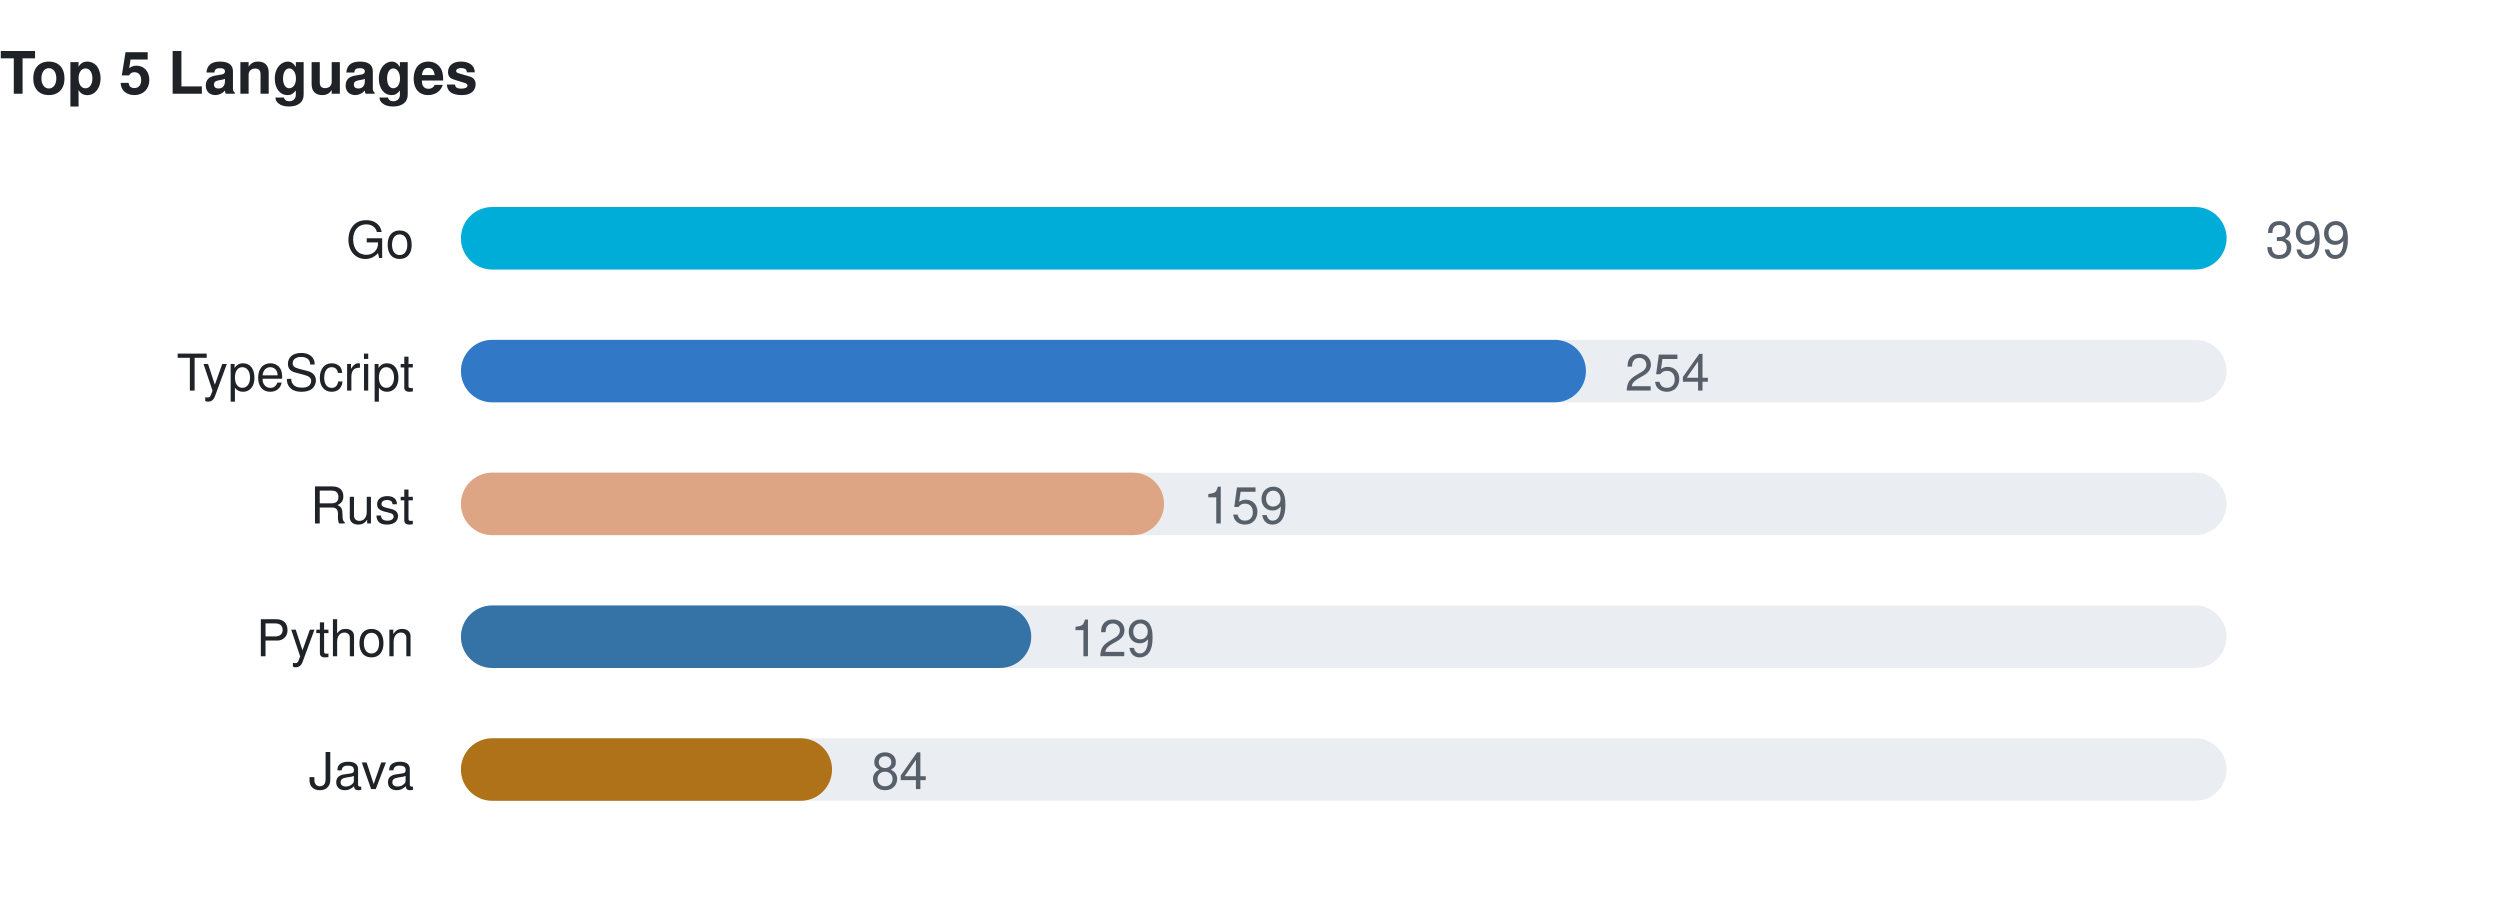
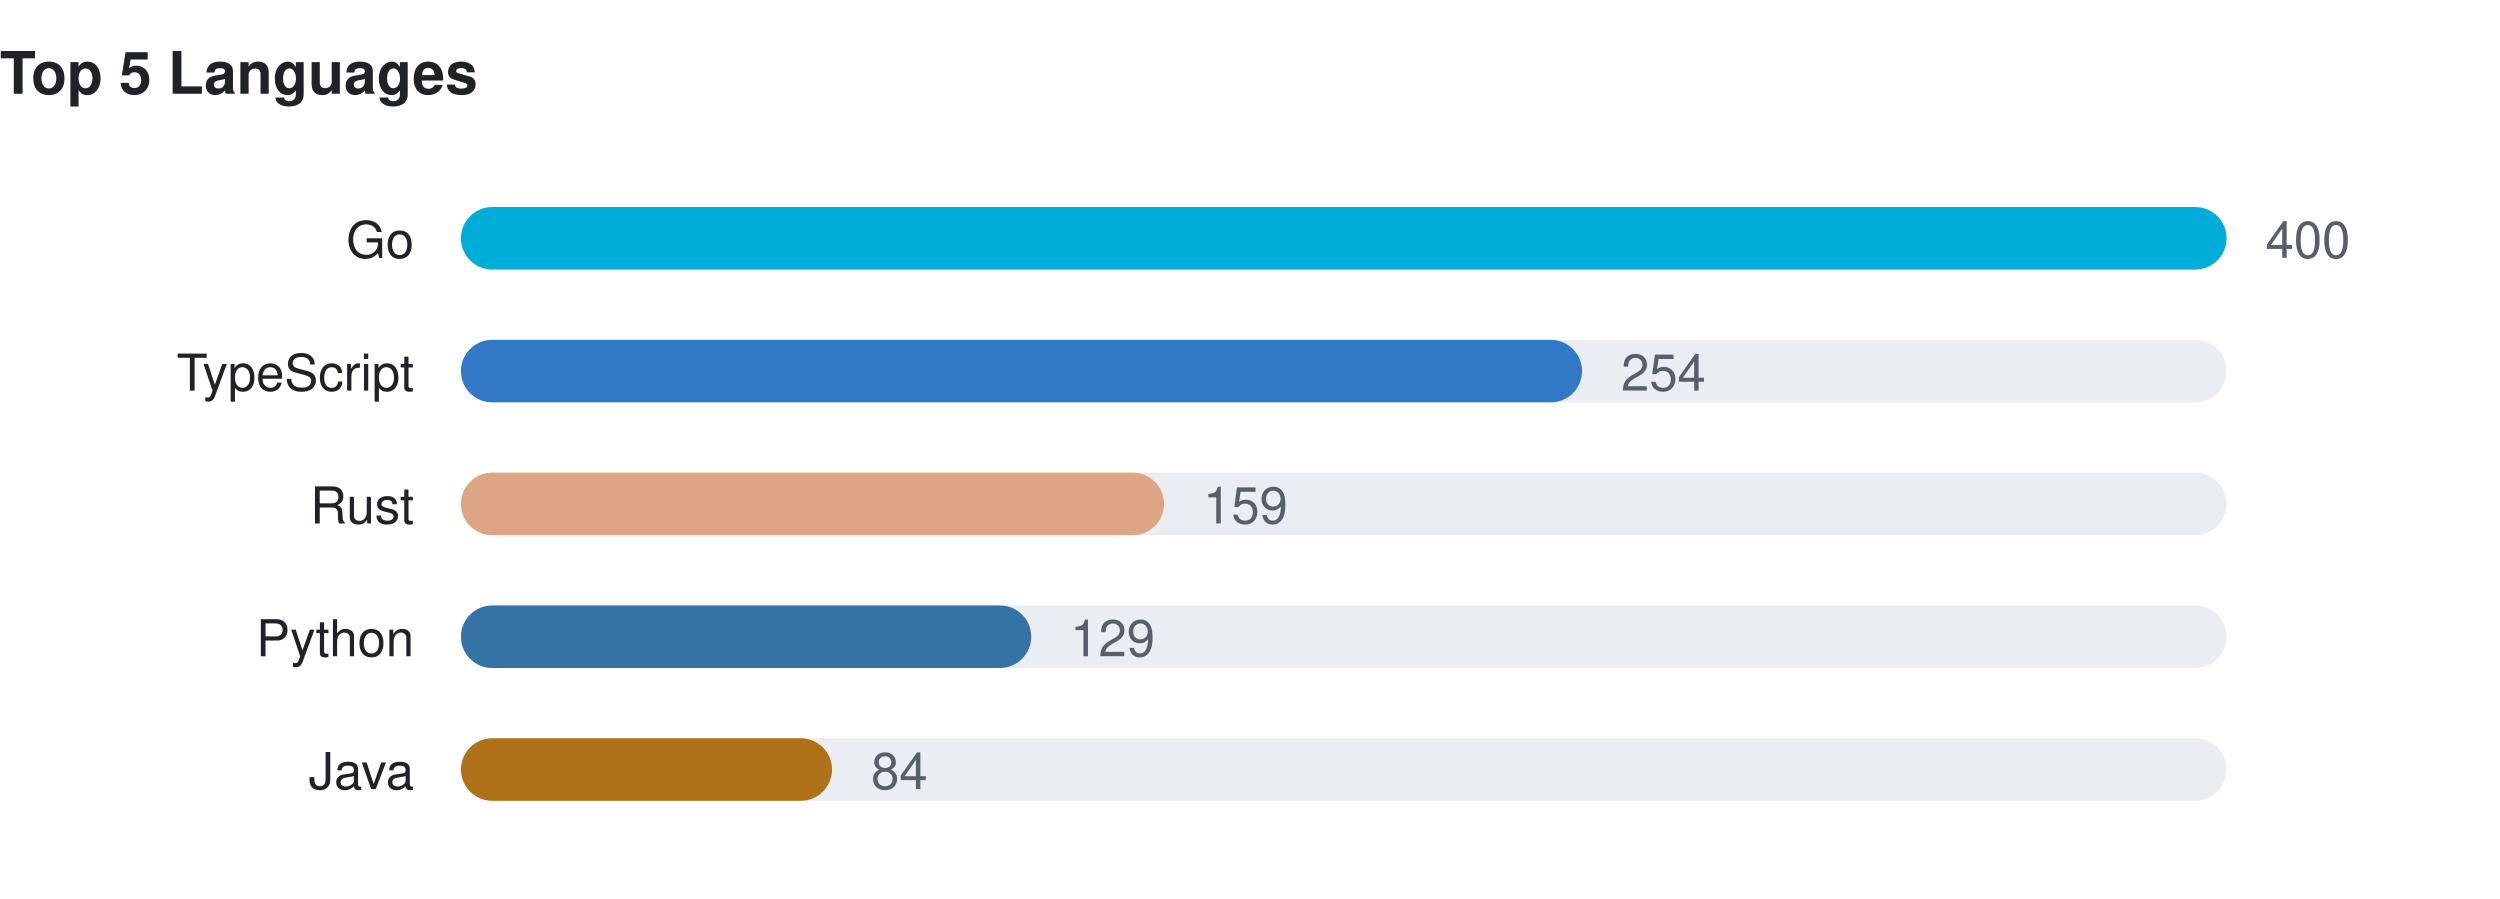
- <svg xmlns="http://www.w3.org/2000/svg" width="640" height="230" viewBox="0 0 640 230" role="img" aria-label="Top languages by solved problems: Go 399, TypeScript 254, Rust 159, Python 129, Java 84">
+ <svg xmlns="http://www.w3.org/2000/svg" width="640" height="230" viewBox="0 0 640 230" role="img" aria-label="Top languages by solved problems: Go 400, TypeScript 254, Rust 159, Python 129, Java 84">
  <style>
    text { font-family: -apple-system, BlinkMacSystemFont, "Segoe UI", Helvetica, Arial, sans-serif; }
    .title { font-size: 15px; font-weight: 600; fill: #1f2328; }
    .label { font-size: 13px; fill: #1f2328; }
    .count { font-size: 13px; fill: #57606a; }
    .track { fill: #eaeef2; }
    @media (prefers-color-scheme: dark) {
      .title { fill: #e6edf3; }
      .label { fill: #e6edf3; }
      .count { fill: #8b949e; }
      .track { fill: #30363d; }
    }
  </style>
  <text x="0" y="24" class="title">Top 5 Languages</text>
  <g transform="translate(0,44)">
    <text x="106" y="22.0" text-anchor="end" class="label">Go</text>
    <rect x="118" y="9.0" width="452" height="16" rx="8" class="track" />
    <rect x="118" y="9.0" width="452" height="16" rx="8" fill="#00ADD8" />
-     <text x="580" y="22.0" class="count">399</text>
+     <text x="580" y="22.0" class="count">400</text>
  </g>
  <g transform="translate(0,78)">
    <text x="106" y="22.0" text-anchor="end" class="label">TypeScript</text>
    <rect x="118" y="9.0" width="452" height="16" rx="8" class="track" />
-     <rect x="118" y="9.0" width="288" height="16" rx="8" fill="#3178C6" />
-     <text x="416" y="22.0" class="count">254</text>
+     <rect x="118" y="9.0" width="287" height="16" rx="8" fill="#3178C6" />
+     <text x="415" y="22.0" class="count">254</text>
  </g>
  <g transform="translate(0,112)">
    <text x="106" y="22.0" text-anchor="end" class="label">Rust</text>
    <rect x="118" y="9.0" width="452" height="16" rx="8" class="track" />
    <rect x="118" y="9.0" width="180" height="16" rx="8" fill="#DEA584" />
    <text x="308" y="22.0" class="count">159</text>
  </g>
  <g transform="translate(0,146)">
    <text x="106" y="22.0" text-anchor="end" class="label">Python</text>
    <rect x="118" y="9.0" width="452" height="16" rx="8" class="track" />
    <rect x="118" y="9.0" width="146" height="16" rx="8" fill="#3572A5" />
    <text x="274" y="22.0" class="count">129</text>
  </g>
  <g transform="translate(0,180)">
    <text x="106" y="22.0" text-anchor="end" class="label">Java</text>
    <rect x="118" y="9.0" width="452" height="16" rx="8" class="track" />
    <rect x="118" y="9.0" width="95" height="16" rx="8" fill="#B07219" />
    <text x="223" y="22.0" class="count">84</text>
  </g>
</svg>
